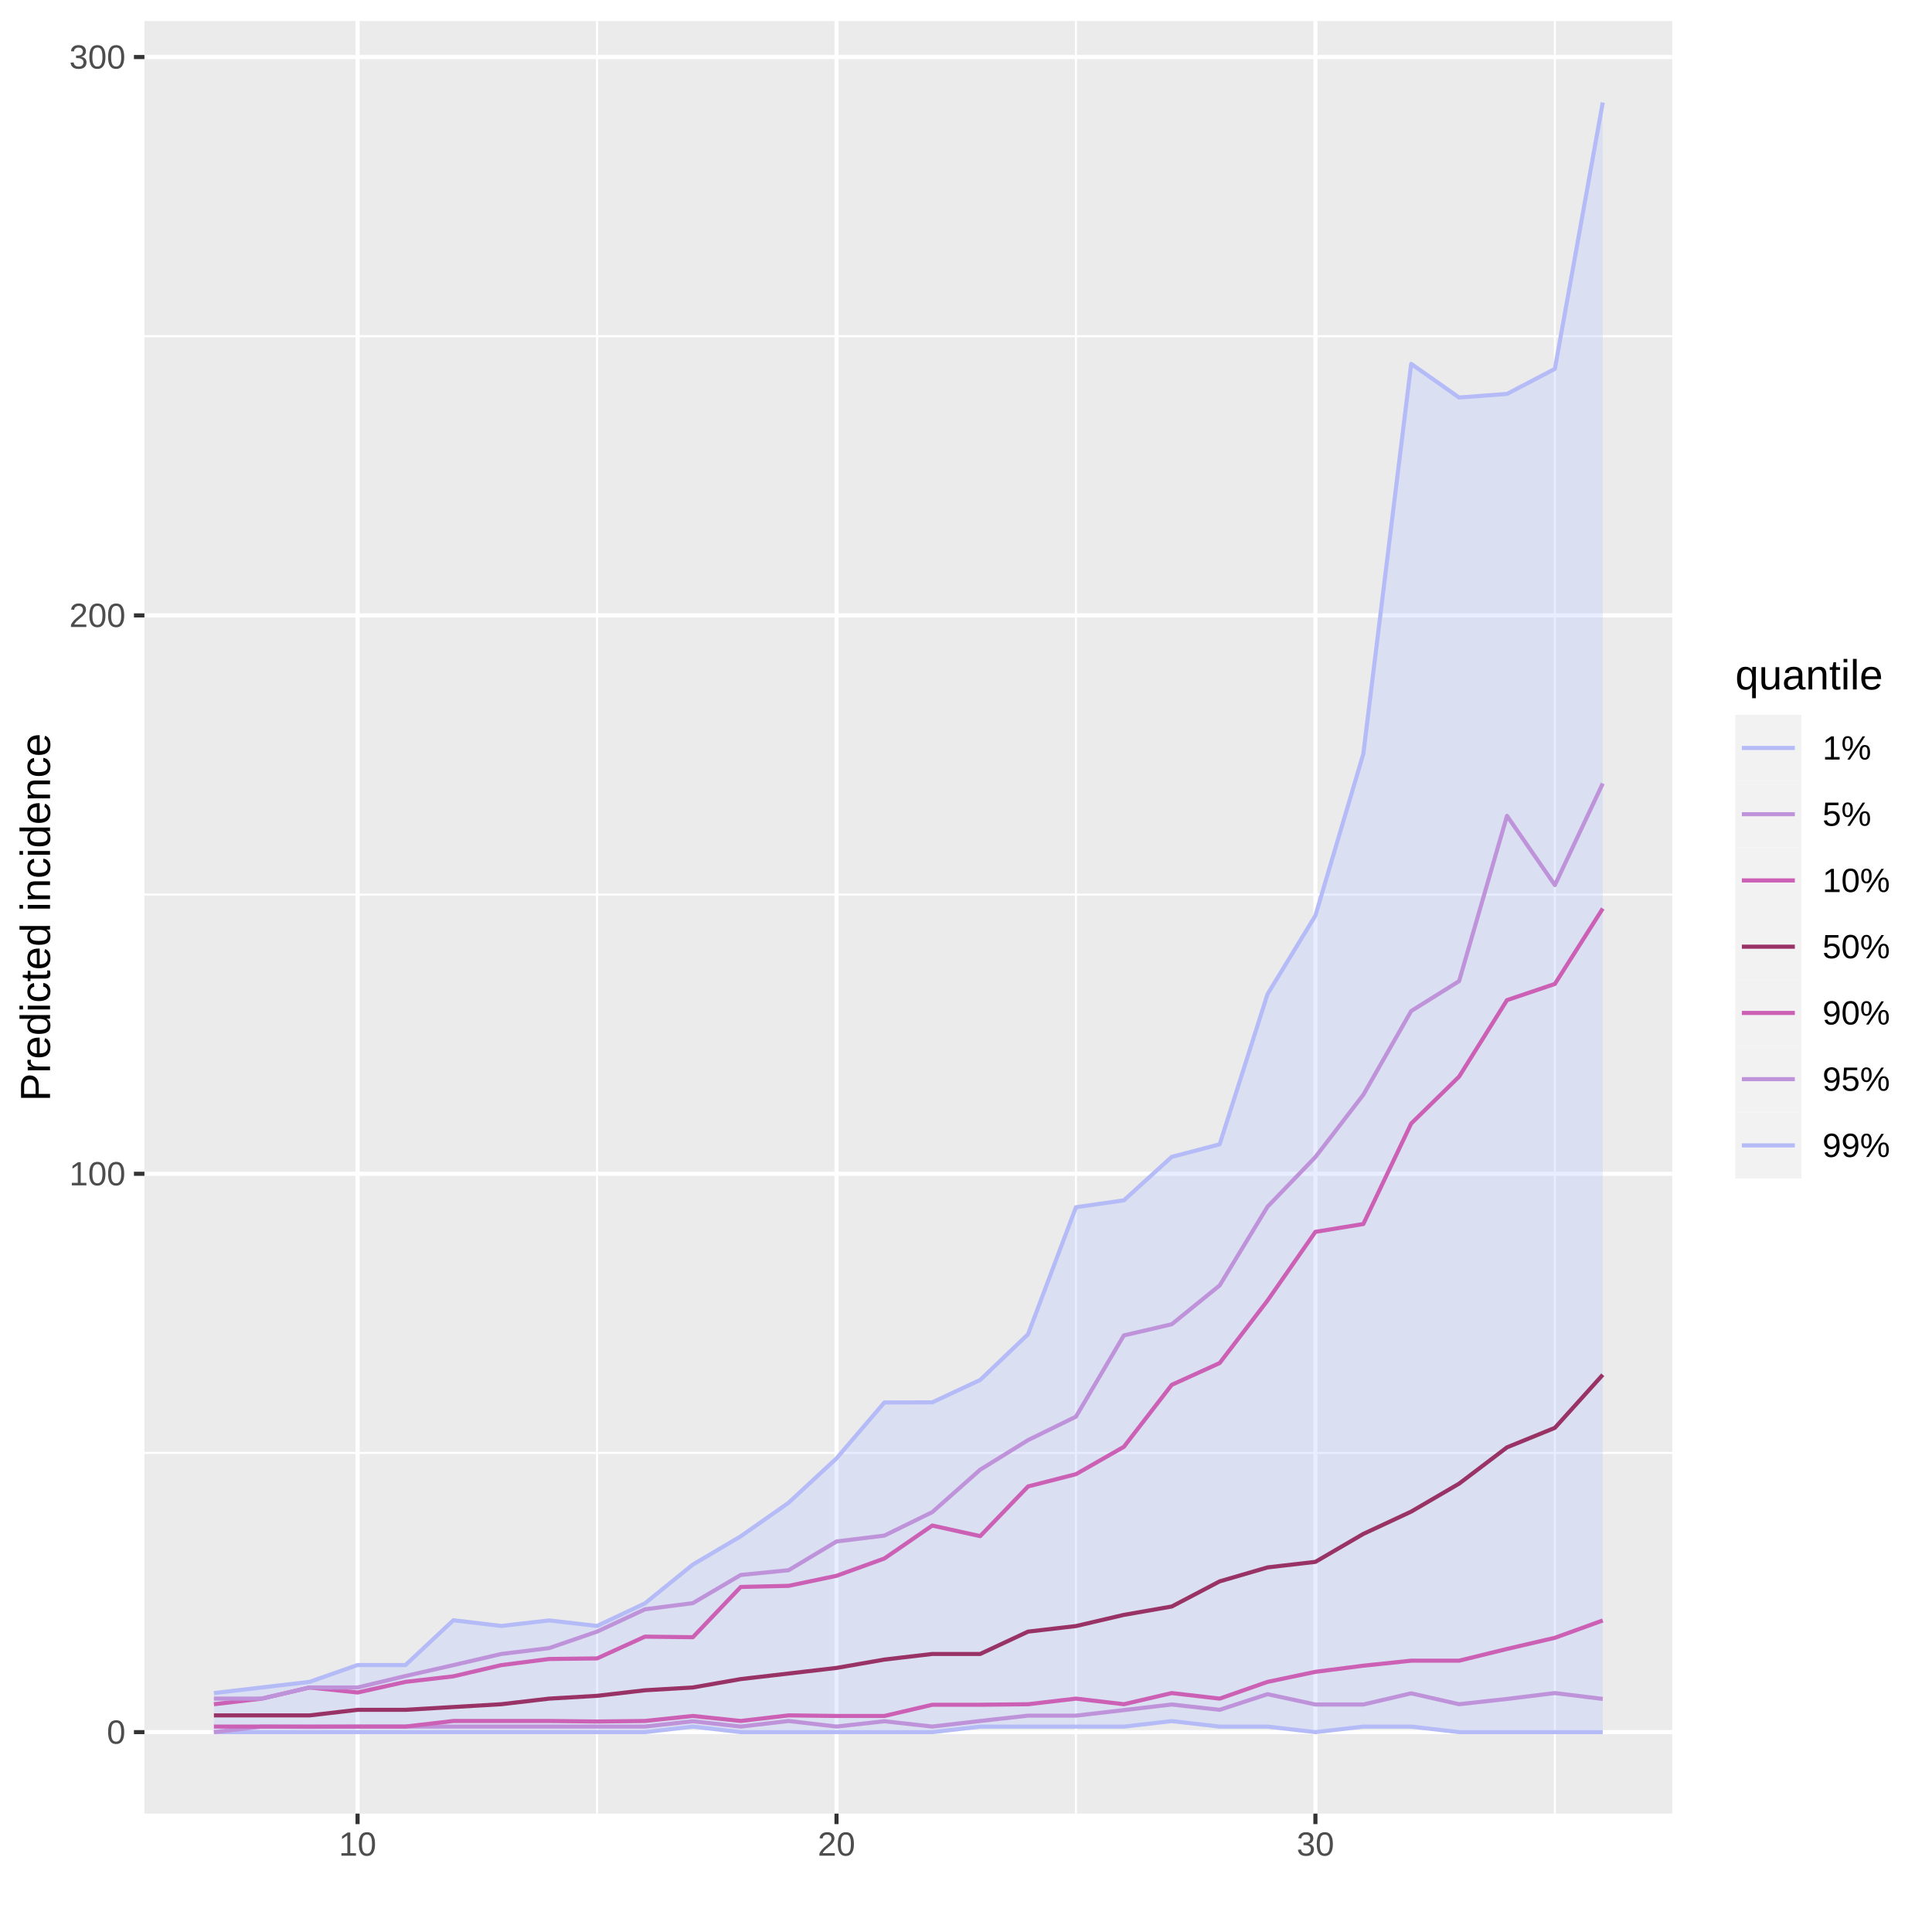
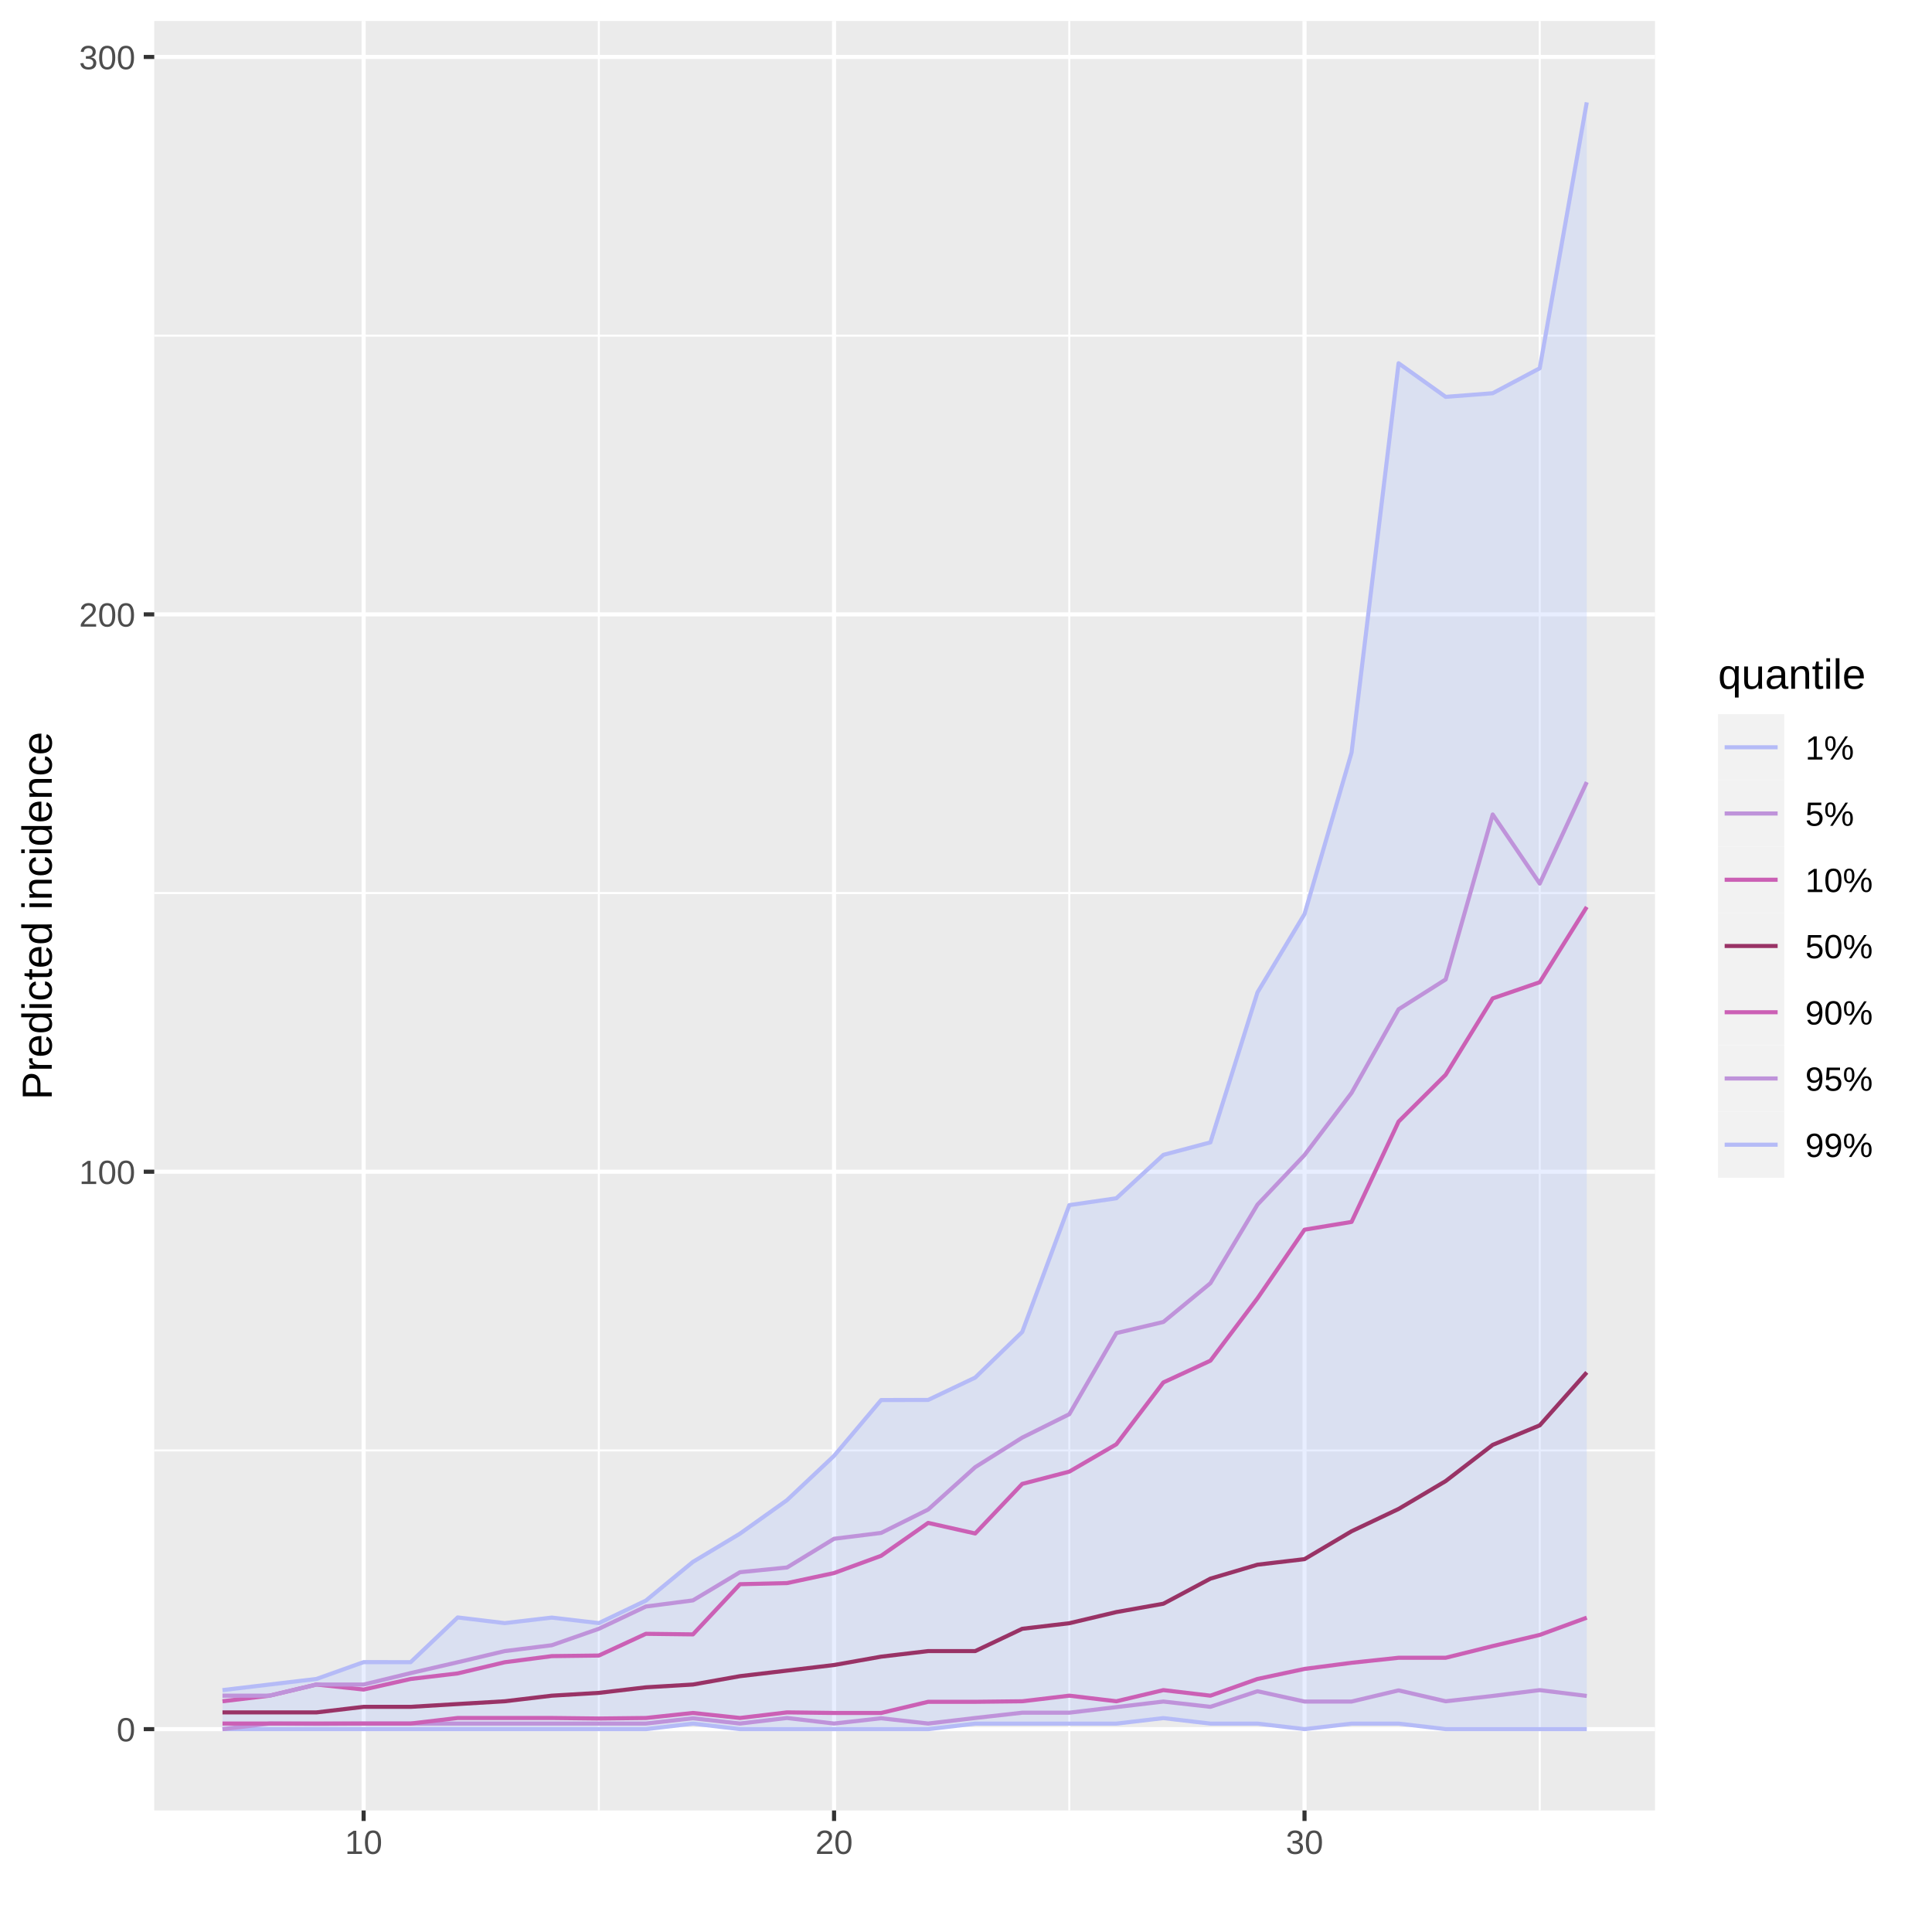
- <svg xmlns="http://www.w3.org/2000/svg" viewBox="0 0 504.00 504.00">
+ <svg xmlns="http://www.w3.org/2000/svg" class="svglite" width="504.00pt" height="504.00pt" viewBox="0 0 504.00 504.00">
  <defs>
    <style type="text/css">
-     line, polyline, polygon, path, rect, circle {
+     .svglite line, .svglite polyline, .svglite polygon, .svglite path, .svglite rect, .svglite circle {
      fill: none;
      stroke: #000000;
      stroke-linecap: round;
      stroke-linejoin: round;
      stroke-miterlimit: 10.00;
    }
  </style>
  </defs>
  <rect width="100%" height="100%" style="stroke: none; fill: #FFFFFF;" />
-   <rect x="0.00" y="0.00" width="504.00" height="504.00" style="stroke-width: 1.07; stroke: #FFFFFF; fill: #FFFFFF;" />
  <defs>
-     <clipPath id="cpMzcuNjh8NDM2LjIzfDQ3My4xMnw1LjQ4">
-       <rect x="37.68" y="5.48" width="398.55" height="467.64" />
-     </clipPath>
-   </defs>
-   <rect x="37.68" y="5.48" width="398.55" height="467.64" style="stroke-width: 1.07; stroke: none; fill: #EBEBEB;" clip-path="url(#cpMzcuNjh8NDM2LjIzfDQ3My4xMnw1LjQ4)" />
-   <polyline points="37.68,379.03 436.23,379.03 " style="stroke-width: 0.53; stroke: #FFFFFF; stroke-linecap: butt;" clip-path="url(#cpMzcuNjh8NDM2LjIzfDQ3My4xMnw1LjQ4)" />
-   <polyline points="37.68,233.37 436.23,233.37 " style="stroke-width: 0.53; stroke: #FFFFFF; stroke-linecap: butt;" clip-path="url(#cpMzcuNjh8NDM2LjIzfDQ3My4xMnw1LjQ4)" />
-   <polyline points="37.68,87.71 436.23,87.71 " style="stroke-width: 0.53; stroke: #FFFFFF; stroke-linecap: butt;" clip-path="url(#cpMzcuNjh8NDM2LjIzfDQ3My4xMnw1LjQ4)" />
-   <polyline points="155.75,473.12 155.75,5.48 " style="stroke-width: 0.53; stroke: #FFFFFF; stroke-linecap: butt;" clip-path="url(#cpMzcuNjh8NDM2LjIzfDQ3My4xMnw1LjQ4)" />
-   <polyline points="280.68,473.12 280.68,5.48 " style="stroke-width: 0.53; stroke: #FFFFFF; stroke-linecap: butt;" clip-path="url(#cpMzcuNjh8NDM2LjIzfDQ3My4xMnw1LjQ4)" />
-   <polyline points="405.62,473.12 405.62,5.48 " style="stroke-width: 0.53; stroke: #FFFFFF; stroke-linecap: butt;" clip-path="url(#cpMzcuNjh8NDM2LjIzfDQ3My4xMnw1LjQ4)" />
-   <polyline points="37.68,451.86 436.23,451.86 " style="stroke-width: 1.07; stroke: #FFFFFF; stroke-linecap: butt;" clip-path="url(#cpMzcuNjh8NDM2LjIzfDQ3My4xMnw1LjQ4)" />
-   <polyline points="37.68,306.20 436.23,306.20 " style="stroke-width: 1.07; stroke: #FFFFFF; stroke-linecap: butt;" clip-path="url(#cpMzcuNjh8NDM2LjIzfDQ3My4xMnw1LjQ4)" />
-   <polyline points="37.68,160.54 436.23,160.54 " style="stroke-width: 1.07; stroke: #FFFFFF; stroke-linecap: butt;" clip-path="url(#cpMzcuNjh8NDM2LjIzfDQ3My4xMnw1LjQ4)" />
-   <polyline points="37.68,14.88 436.23,14.88 " style="stroke-width: 1.07; stroke: #FFFFFF; stroke-linecap: butt;" clip-path="url(#cpMzcuNjh8NDM2LjIzfDQ3My4xMnw1LjQ4)" />
-   <polyline points="93.28,473.12 93.28,5.48 " style="stroke-width: 1.07; stroke: #FFFFFF; stroke-linecap: butt;" clip-path="url(#cpMzcuNjh8NDM2LjIzfDQ3My4xMnw1LjQ4)" />
-   <polyline points="218.22,473.12 218.22,5.48 " style="stroke-width: 1.07; stroke: #FFFFFF; stroke-linecap: butt;" clip-path="url(#cpMzcuNjh8NDM2LjIzfDQ3My4xMnw1LjQ4)" />
-   <polyline points="343.15,473.12 343.15,5.48 " style="stroke-width: 1.07; stroke: #FFFFFF; stroke-linecap: butt;" clip-path="url(#cpMzcuNjh8NDM2LjIzfDQ3My4xMnw1LjQ4)" />
-   <polygon points="55.80,441.67 68.29,440.21 80.79,438.74 93.28,434.35 105.77,434.37 118.27,422.67 130.76,424.16 143.25,422.72 155.75,424.16 168.24,418.27 180.74,408.15 193.23,400.78 205.72,392.02 218.22,380.44 230.71,365.86 243.20,365.83 255.70,359.99 268.19,348.06 280.68,314.93 293.18,313.13 305.67,301.79 318.17,298.52 330.66,259.34 343.15,238.86 355.65,196.66 368.14,94.92 380.63,103.70 393.13,102.76 405.62,96.23 418.11,26.74 418.11,451.86 405.62,451.86 393.13,451.86 380.63,451.86 368.14,450.42 355.65,450.42 343.15,451.86 330.66,450.42 318.17,450.42 305.67,448.98 293.18,450.42 280.68,450.42 268.19,450.42 255.70,450.42 243.20,451.86 230.71,451.86 218.22,451.86 205.72,451.86 193.23,451.86 180.74,450.42 168.24,451.86 155.75,451.86 143.25,451.86 130.76,451.86 118.27,451.86 105.77,451.86 93.28,451.86 80.79,451.86 68.29,451.86 55.80,451.86 " style="stroke-width: 0.00; stroke: none; fill: #B3C6FF; fill-opacity: 0.30;" clip-path="url(#cpMzcuNjh8NDM2LjIzfDQ3My4xMnw1LjQ4)" />
-   <polyline points="55.80,441.67 68.29,440.21 80.79,438.74 93.28,434.35 105.77,434.37 118.27,422.67 130.76,424.16 143.25,422.72 155.75,424.16 168.24,418.27 180.74,408.15 193.23,400.78 205.72,392.02 218.22,380.44 230.71,365.86 243.20,365.83 255.70,359.99 268.19,348.06 280.68,314.93 293.18,313.13 305.67,301.79 318.17,298.52 330.66,259.34 343.15,238.86 355.65,196.66 368.14,94.92 380.63,103.70 393.13,102.76 405.62,96.23 418.11,26.74 " style="stroke-width: 1.07; stroke: none;" clip-path="url(#cpMzcuNjh8NDM2LjIzfDQ3My4xMnw1LjQ4)" />
-   <polyline points="418.11,451.86 405.62,451.86 393.13,451.86 380.63,451.86 368.14,450.42 355.65,450.42 343.15,451.86 330.66,450.42 318.17,450.42 305.67,448.98 293.18,450.42 280.68,450.42 268.19,450.42 255.70,450.42 243.20,451.86 230.71,451.86 218.22,451.86 205.72,451.86 193.23,451.86 180.74,450.42 168.24,451.86 155.75,451.86 143.25,451.86 130.76,451.86 118.27,451.86 105.77,451.86 93.28,451.86 80.79,451.86 68.29,451.86 55.80,451.86 " style="stroke-width: 1.07; stroke: none;" clip-path="url(#cpMzcuNjh8NDM2LjIzfDQ3My4xMnw1LjQ4)" />
-   <polyline points="55.80,451.86 68.29,451.86 80.79,451.86 93.28,451.86 105.77,451.86 118.27,451.86 130.76,451.86 143.25,451.86 155.75,451.86 168.24,451.86 180.74,450.42 193.23,451.86 205.72,451.86 218.22,451.86 230.71,451.86 243.20,451.86 255.70,450.42 268.19,450.42 280.68,450.42 293.18,450.42 305.67,448.98 318.17,450.42 330.66,450.42 343.15,451.86 355.65,450.42 368.14,450.42 380.63,451.86 393.13,451.86 405.62,451.86 418.11,451.86 " style="stroke-width: 1.07; stroke: #B5BBF7; stroke-linecap: butt;" clip-path="url(#cpMzcuNjh8NDM2LjIzfDQ3My4xMnw1LjQ4)" />
-   <polyline points="55.80,451.86 68.29,450.41 80.79,450.48 93.28,450.41 105.77,450.41 118.27,450.41 130.76,450.41 143.25,450.41 155.75,450.41 168.24,450.41 180.74,449.02 193.23,450.41 205.72,448.95 218.22,450.41 230.71,449.02 243.20,450.41 255.70,448.95 268.19,447.56 280.68,447.56 293.18,446.11 305.67,444.65 318.17,446.04 330.66,441.96 343.15,444.65 355.65,444.65 368.14,441.74 380.63,444.58 393.13,443.20 405.62,441.67 418.11,443.20 " style="stroke-width: 1.07; stroke: #BF93DA; stroke-linecap: butt;" clip-path="url(#cpMzcuNjh8NDM2LjIzfDQ3My4xMnw1LjQ4)" />
-   <polyline points="55.80,450.41 68.29,450.41 80.79,450.41 93.28,450.41 105.77,450.41 118.27,448.95 130.76,448.95 143.25,448.95 155.75,449.09 168.24,448.95 180.74,447.64 193.23,448.95 205.72,447.49 218.22,447.64 230.71,447.64 243.20,444.72 255.70,444.72 268.19,444.58 280.68,443.12 293.18,444.58 305.67,441.67 318.17,443.12 330.66,438.75 343.15,436.13 355.65,434.53 368.14,433.22 380.63,433.22 393.13,430.16 405.62,427.25 418.11,422.73 " style="stroke-width: 1.07; stroke: #CB60B5; stroke-linecap: butt;" clip-path="url(#cpMzcuNjh8NDM2LjIzfDQ3My4xMnw1LjQ4)" />
-   <polyline points="55.80,447.49 68.29,447.49 80.79,447.49 93.28,446.04 105.77,446.04 118.27,445.31 130.76,444.58 143.25,443.12 155.75,442.39 168.24,440.94 180.74,440.21 193.23,438.02 205.72,436.57 218.22,435.11 230.71,432.93 243.20,431.47 255.70,431.47 268.19,425.64 280.68,424.19 293.18,421.27 305.67,419.09 318.17,412.53 330.66,408.89 343.15,407.44 355.65,400.15 368.14,394.33 380.63,387.04 393.13,377.57 405.62,372.48 418.11,358.64 " style="stroke-width: 1.07; stroke: #993366; stroke-linecap: butt;" clip-path="url(#cpMzcuNjh8NDM2LjIzfDQ3My4xMnw1LjQ4)" />
-   <polyline points="55.80,444.58 68.29,443.12 80.79,440.21 93.28,441.52 105.77,438.75 118.27,437.30 130.76,434.38 143.25,432.78 155.75,432.63 168.24,426.95 180.74,427.10 193.23,413.99 205.72,413.70 218.22,411.08 230.71,406.56 243.20,397.97 255.70,400.73 268.19,387.77 280.68,384.57 293.18,377.43 305.67,361.26 318.17,355.58 330.66,339.27 343.15,321.35 355.65,319.31 368.14,293.09 380.63,280.86 393.13,260.90 405.62,256.68 418.11,237.01 " style="stroke-width: 1.07; stroke: #CB60B5; stroke-linecap: butt;" clip-path="url(#cpMzcuNjh8NDM2LjIzfDQ3My4xMnw1LjQ4)" />
-   <polyline points="55.80,443.12 68.29,443.12 80.79,440.21 93.28,440.21 105.77,437.22 118.27,434.38 130.76,431.47 143.25,429.94 155.75,425.64 168.24,419.82 180.74,418.21 193.23,410.86 205.72,409.62 218.22,402.12 230.71,400.59 243.20,394.47 255.70,383.40 268.19,375.68 280.68,369.56 293.18,348.37 305.67,345.46 318.17,335.33 330.66,314.79 343.15,301.83 355.65,285.59 368.14,263.74 380.63,255.95 393.13,212.83 405.62,230.89 418.11,204.38 " style="stroke-width: 1.07; stroke: #BF93DA; stroke-linecap: butt;" clip-path="url(#cpMzcuNjh8NDM2LjIzfDQ3My4xMnw1LjQ4)" />
-   <polyline points="55.80,441.67 68.29,440.21 80.79,438.74 93.28,434.35 105.77,434.37 118.27,422.67 130.76,424.16 143.25,422.72 155.75,424.16 168.24,418.27 180.74,408.15 193.23,400.78 205.72,392.02 218.22,380.44 230.71,365.86 243.20,365.83 255.70,359.99 268.19,348.06 280.68,314.93 293.18,313.13 305.67,301.79 318.17,298.52 330.66,259.34 343.15,238.86 355.65,196.66 368.14,94.92 380.63,103.70 393.13,102.76 405.62,96.23 418.11,26.74 " style="stroke-width: 1.07; stroke: #B5BBF7; stroke-linecap: butt;" clip-path="url(#cpMzcuNjh8NDM2LjIzfDQ3My4xMnw1LjQ4)" />
-   <defs>
-     <clipPath id="cpMC4wMHw1MDQuMDB8NTA0LjAwfDAuMDA=">
+     <clipPath id="cpMC4wMHw1MDQuMDB8MC4wMHw1MDQuMDA=">
      <rect x="0.00" y="0.00" width="504.00" height="504.00" />
    </clipPath>
  </defs>
-   <g clip-path="url(#cpMC4wMHw1MDQuMDB8NTA0LjAwfDAuMDA=)">
-     <text x="27.86" y="454.89" style="font-size: 8.80px; fill: #4D4D4D; font-family: Liberation Sans;" textLength="4.89px" lengthAdjust="spacingAndGlyphs">0</text>
+   <g clip-path="url(#cpMC4wMHw1MDQuMDB8MC4wMHw1MDQuMDA=)">
+     <rect x="0.00" y="0.00" width="504.00" height="504.00" style="stroke-width: 1.07; stroke: #FFFFFF; fill: #FFFFFF;" />
  </g>
-   <g clip-path="url(#cpMC4wMHw1MDQuMDB8NTA0LjAwfDAuMDA=)">
-     <text x="18.07" y="309.23" style="font-size: 8.80px; fill: #4D4D4D; font-family: Liberation Sans;" textLength="14.68px" lengthAdjust="spacingAndGlyphs">100</text>
+   <defs>
+     <clipPath id="cpNDAuMjR8NDMxLjc0fDUuNDh8NDcyLjI5">
+       <rect x="40.24" y="5.48" width="391.50" height="466.82" />
+     </clipPath>
+   </defs>
+   <g clip-path="url(#cpNDAuMjR8NDMxLjc0fDUuNDh8NDcyLjI5)">
+     <rect x="40.24" y="5.48" width="391.50" height="466.82" style="stroke-width: 1.07; stroke: none; fill: #EBEBEB;" />
+     <polyline points="40.24,378.37 431.74,378.37 " style="stroke-width: 0.53; stroke: #FFFFFF; stroke-linecap: butt;" />
+     <polyline points="40.24,232.97 431.74,232.97 " style="stroke-width: 0.53; stroke: #FFFFFF; stroke-linecap: butt;" />
+     <polyline points="40.24,87.56 431.74,87.56 " style="stroke-width: 0.53; stroke: #FFFFFF; stroke-linecap: butt;" />
+     <polyline points="156.22,472.29 156.22,5.48 " style="stroke-width: 0.53; stroke: #FFFFFF; stroke-linecap: butt;" />
+     <polyline points="278.95,472.29 278.95,5.48 " style="stroke-width: 0.53; stroke: #FFFFFF; stroke-linecap: butt;" />
+     <polyline points="401.67,472.29 401.67,5.48 " style="stroke-width: 0.53; stroke: #FFFFFF; stroke-linecap: butt;" />
+     <polyline points="40.24,451.08 431.74,451.08 " style="stroke-width: 1.07; stroke: #FFFFFF; stroke-linecap: butt;" />
+     <polyline points="40.24,305.67 431.74,305.67 " style="stroke-width: 1.07; stroke: #FFFFFF; stroke-linecap: butt;" />
+     <polyline points="40.24,160.27 431.74,160.27 " style="stroke-width: 1.07; stroke: #FFFFFF; stroke-linecap: butt;" />
+     <polyline points="40.24,14.86 431.74,14.86 " style="stroke-width: 1.07; stroke: #FFFFFF; stroke-linecap: butt;" />
+     <polyline points="94.86,472.29 94.86,5.48 " style="stroke-width: 1.07; stroke: #FFFFFF; stroke-linecap: butt;" />
+     <polyline points="217.58,472.29 217.58,5.48 " style="stroke-width: 1.07; stroke: #FFFFFF; stroke-linecap: butt;" />
+     <polyline points="340.31,472.29 340.31,5.48 " style="stroke-width: 1.07; stroke: #FFFFFF; stroke-linecap: butt;" />
+     <polygon points="58.04,440.90 70.31,439.44 82.58,437.98 94.86,433.60 107.13,433.61 119.40,421.94 131.67,423.42 143.95,421.98 156.22,423.42 168.49,417.55 180.77,407.44 193.04,400.08 205.31,391.34 217.58,379.78 229.86,365.23 242.13,365.20 254.40,359.37 266.67,347.46 278.95,314.38 291.22,312.59 303.49,301.27 315.76,298.01 328.04,258.89 340.31,238.45 352.58,196.33 364.85,94.76 377.13,103.53 389.40,102.58 401.67,96.07 413.94,26.70 413.94,451.08 401.67,451.08 389.40,451.08 377.13,451.08 364.85,449.64 352.58,449.64 340.31,451.08 328.04,449.64 315.76,449.64 303.49,448.20 291.22,449.64 278.95,449.64 266.67,449.64 254.40,449.64 242.13,451.08 229.86,451.08 217.58,451.08 205.31,451.08 193.04,451.08 180.77,449.64 168.49,451.08 156.22,451.08 143.95,451.08 131.67,451.08 119.40,451.08 107.13,451.08 94.86,451.08 82.58,451.08 70.31,451.08 58.04,451.08 " style="stroke-width: 0.00; stroke: none; fill: #B3C6FF; fill-opacity: 0.30;" />
+     <polyline points="58.04,440.90 70.31,439.44 82.58,437.98 94.86,433.60 107.13,433.61 119.40,421.94 131.67,423.42 143.95,421.98 156.22,423.42 168.49,417.55 180.77,407.44 193.04,400.08 205.31,391.34 217.58,379.78 229.86,365.23 242.13,365.20 254.40,359.37 266.67,347.46 278.95,314.38 291.22,312.59 303.49,301.27 315.76,298.01 328.04,258.89 340.31,238.45 352.58,196.33 364.85,94.76 377.13,103.53 389.40,102.58 401.67,96.07 413.94,26.70 " style="stroke-width: 1.07; stroke: none;" />
+     <polyline points="413.94,451.08 401.67,451.08 389.40,451.08 377.13,451.08 364.85,449.64 352.58,449.64 340.31,451.08 328.04,449.64 315.76,449.64 303.49,448.20 291.22,449.64 278.95,449.64 266.67,449.64 254.40,449.64 242.13,451.08 229.86,451.08 217.58,451.08 205.31,451.08 193.04,451.08 180.77,449.64 168.49,451.08 156.22,451.08 143.95,451.08 131.67,451.08 119.40,451.08 107.13,451.08 94.86,451.08 82.58,451.08 70.31,451.08 58.04,451.08 " style="stroke-width: 1.07; stroke: none;" />
+     <polyline points="58.04,451.08 70.31,451.08 82.58,451.08 94.86,451.08 107.13,451.08 119.40,451.08 131.67,451.08 143.95,451.08 156.22,451.08 168.49,451.08 180.77,449.64 193.04,451.08 205.31,451.08 217.58,451.08 229.86,451.08 242.13,451.08 254.40,449.64 266.67,449.64 278.95,449.64 291.22,449.64 303.49,448.20 315.76,449.64 328.04,449.64 340.31,451.08 352.58,449.64 364.85,449.64 377.13,451.08 389.40,451.08 401.67,451.08 413.94,451.08 " style="stroke-width: 1.07; stroke: #B5BBF7; stroke-linecap: butt;" />
+     <polyline points="58.04,451.08 70.31,449.62 82.58,449.69 94.86,449.62 107.13,449.62 119.40,449.62 131.67,449.62 143.95,449.62 156.22,449.62 168.49,449.62 180.77,448.24 193.04,449.62 205.31,448.17 217.58,449.62 229.86,448.24 242.13,449.62 254.40,448.17 266.67,446.79 278.95,446.79 291.22,445.33 303.49,443.88 315.76,445.26 328.04,441.19 340.31,443.88 352.58,443.88 364.85,440.97 377.13,443.81 389.40,442.42 401.67,440.90 413.94,442.42 " style="stroke-width: 1.07; stroke: #BF93DA; stroke-linecap: butt;" />
+     <polyline points="58.04,449.62 70.31,449.62 82.58,449.62 94.86,449.62 107.13,449.62 119.40,448.17 131.67,448.17 143.95,448.17 156.22,448.31 168.49,448.17 180.77,446.86 193.04,448.17 205.31,446.71 217.58,446.86 229.86,446.86 242.13,443.95 254.40,443.95 266.67,443.81 278.95,442.35 291.22,443.81 303.49,440.90 315.76,442.35 328.04,437.99 340.31,435.37 352.58,433.77 364.85,432.46 377.13,432.46 389.40,429.41 401.67,426.50 413.94,422.00 " style="stroke-width: 1.07; stroke: #CB60B5; stroke-linecap: butt;" />
+     <polyline points="58.04,446.71 70.31,446.71 82.58,446.71 94.86,445.26 107.13,445.26 119.40,444.53 131.67,443.81 143.95,442.35 156.22,441.62 168.49,440.17 180.77,439.44 193.04,437.26 205.31,435.81 217.58,434.35 229.86,432.17 242.13,430.72 254.40,430.72 266.67,424.90 278.95,423.45 291.22,420.54 303.49,418.36 315.76,411.82 328.04,408.18 340.31,406.73 352.58,399.46 364.85,393.64 377.13,386.37 389.40,376.92 401.67,371.83 413.94,358.02 " style="stroke-width: 1.07; stroke: #993366; stroke-linecap: butt;" />
+     <polyline points="58.04,443.81 70.31,442.35 82.58,439.44 94.86,440.75 107.13,437.99 119.40,436.54 131.67,433.63 143.95,432.03 156.22,431.88 168.49,426.21 180.77,426.36 193.04,413.27 205.31,412.98 217.58,410.36 229.86,405.86 242.13,397.28 254.40,400.04 266.67,387.10 278.95,383.90 291.22,376.77 303.49,360.63 315.76,354.96 328.04,338.68 340.31,320.79 352.58,318.76 364.85,292.59 377.13,280.37 389.40,260.45 401.67,256.23 413.94,236.60 " style="stroke-width: 1.07; stroke: #CB60B5; stroke-linecap: butt;" />
+     <polyline points="58.04,442.35 70.31,442.35 82.58,439.44 94.86,439.44 107.13,436.46 119.40,433.63 131.67,430.72 143.95,429.19 156.22,424.90 168.49,419.09 180.77,417.49 193.04,410.14 205.31,408.91 217.58,401.42 229.86,399.89 242.13,393.79 254.40,382.74 266.67,375.03 278.95,368.92 291.22,347.77 303.49,344.86 315.76,334.75 328.04,314.25 340.31,301.31 352.58,285.10 364.85,263.29 377.13,255.51 389.40,212.47 401.67,230.50 413.94,204.03 " style="stroke-width: 1.07; stroke: #BF93DA; stroke-linecap: butt;" />
+     <polyline points="58.04,440.90 70.31,439.44 82.58,437.98 94.86,433.60 107.13,433.61 119.40,421.94 131.67,423.42 143.95,421.98 156.22,423.42 168.49,417.55 180.77,407.44 193.04,400.08 205.31,391.34 217.58,379.78 229.86,365.23 242.13,365.20 254.40,359.37 266.67,347.46 278.95,314.38 291.22,312.59 303.49,301.27 315.76,298.01 328.04,258.89 340.31,238.45 352.58,196.33 364.85,94.76 377.13,103.53 389.40,102.58 401.67,96.07 413.94,26.70 " style="stroke-width: 1.07; stroke: #B5BBF7; stroke-linecap: butt;" />
  </g>
-   <g clip-path="url(#cpMC4wMHw1MDQuMDB8NTA0LjAwfDAuMDA=)">
-     <text x="18.07" y="163.57" style="font-size: 8.80px; fill: #4D4D4D; font-family: Liberation Sans;" textLength="14.68px" lengthAdjust="spacingAndGlyphs">200</text>
-   </g>
-   <g clip-path="url(#cpMC4wMHw1MDQuMDB8NTA0LjAwfDAuMDA=)">
-     <text x="18.07" y="17.91" style="font-size: 8.80px; fill: #4D4D4D; font-family: Liberation Sans;" textLength="14.68px" lengthAdjust="spacingAndGlyphs">300</text>
-   </g>
-   <polyline points="34.94,451.86 37.68,451.86 " style="stroke-width: 1.07; stroke: #333333; stroke-linecap: butt;" clip-path="url(#cpMC4wMHw1MDQuMDB8NTA0LjAwfDAuMDA=)" />
-   <polyline points="34.94,306.20 37.68,306.20 " style="stroke-width: 1.07; stroke: #333333; stroke-linecap: butt;" clip-path="url(#cpMC4wMHw1MDQuMDB8NTA0LjAwfDAuMDA=)" />
-   <polyline points="34.94,160.54 37.68,160.54 " style="stroke-width: 1.07; stroke: #333333; stroke-linecap: butt;" clip-path="url(#cpMC4wMHw1MDQuMDB8NTA0LjAwfDAuMDA=)" />
-   <polyline points="34.94,14.88 37.68,14.88 " style="stroke-width: 1.07; stroke: #333333; stroke-linecap: butt;" clip-path="url(#cpMC4wMHw1MDQuMDB8NTA0LjAwfDAuMDA=)" />
-   <polyline points="93.28,475.86 93.28,473.12 " style="stroke-width: 1.07; stroke: #333333; stroke-linecap: butt;" clip-path="url(#cpMC4wMHw1MDQuMDB8NTA0LjAwfDAuMDA=)" />
-   <polyline points="218.22,475.86 218.22,473.12 " style="stroke-width: 1.07; stroke: #333333; stroke-linecap: butt;" clip-path="url(#cpMC4wMHw1MDQuMDB8NTA0LjAwfDAuMDA=)" />
-   <polyline points="343.15,475.86 343.15,473.12 " style="stroke-width: 1.07; stroke: #333333; stroke-linecap: butt;" clip-path="url(#cpMC4wMHw1MDQuMDB8NTA0LjAwfDAuMDA=)" />
-   <g clip-path="url(#cpMC4wMHw1MDQuMDB8NTA0LjAwfDAuMDA=)">
-     <text x="88.39" y="484.10" style="font-size: 8.80px; fill: #4D4D4D; font-family: Liberation Sans;" textLength="9.79px" lengthAdjust="spacingAndGlyphs">10</text>
-   </g>
-   <g clip-path="url(#cpMC4wMHw1MDQuMDB8NTA0LjAwfDAuMDA=)">
-     <text x="213.32" y="484.10" style="font-size: 8.80px; fill: #4D4D4D; font-family: Liberation Sans;" textLength="9.79px" lengthAdjust="spacingAndGlyphs">20</text>
-   </g>
-   <g clip-path="url(#cpMC4wMHw1MDQuMDB8NTA0LjAwfDAuMDA=)">
-     <text x="338.26" y="484.10" style="font-size: 8.80px; fill: #4D4D4D; font-family: Liberation Sans;" textLength="9.79px" lengthAdjust="spacingAndGlyphs">30</text>
-   </g>
-   <g clip-path="url(#cpMC4wMHw1MDQuMDB8NTA0LjAwfDAuMDA=)">
-     <text transform="translate(13.05,287.30) rotate(-90)" style="font-size: 11.00px; font-family: Liberation Sans;" textLength="96.00px" lengthAdjust="spacingAndGlyphs">Predicted incidence</text>
-   </g>
-   <rect x="447.19" y="165.67" width="51.33" height="147.25" style="stroke-width: 1.07; stroke: none; fill: #FFFFFF;" clip-path="url(#cpMC4wMHw1MDQuMDB8NTA0LjAwfDAuMDA=)" />
-   <g clip-path="url(#cpMC4wMHw1MDQuMDB8NTA0LjAwfDAuMDA=)">
-     <text x="452.67" y="179.86" style="font-size: 11.00px; font-family: Liberation Sans;" textLength="38.53px" lengthAdjust="spacingAndGlyphs">quantile</text>
-   </g>
-   <rect x="452.67" y="186.48" width="17.28" height="17.28" style="stroke-width: 1.07; stroke: none; fill: #F2F2F2;" clip-path="url(#cpMC4wMHw1MDQuMDB8NTA0LjAwfDAuMDA=)" />
-   <line x1="454.40" y1="195.12" x2="468.22" y2="195.12" style="stroke-width: 1.07; stroke: #B5BBF7; stroke-linecap: butt;" clip-path="url(#cpMC4wMHw1MDQuMDB8NTA0LjAwfDAuMDA=)" />
-   <rect x="452.67" y="203.76" width="17.28" height="17.28" style="stroke-width: 1.07; stroke: none; fill: #F2F2F2;" clip-path="url(#cpMC4wMHw1MDQuMDB8NTA0LjAwfDAuMDA=)" />
-   <line x1="454.40" y1="212.40" x2="468.22" y2="212.40" style="stroke-width: 1.07; stroke: #BF93DA; stroke-linecap: butt;" clip-path="url(#cpMC4wMHw1MDQuMDB8NTA0LjAwfDAuMDA=)" />
-   <rect x="452.67" y="221.04" width="17.28" height="17.28" style="stroke-width: 1.07; stroke: none; fill: #F2F2F2;" clip-path="url(#cpMC4wMHw1MDQuMDB8NTA0LjAwfDAuMDA=)" />
-   <line x1="454.40" y1="229.68" x2="468.22" y2="229.68" style="stroke-width: 1.07; stroke: #CB60B5; stroke-linecap: butt;" clip-path="url(#cpMC4wMHw1MDQuMDB8NTA0LjAwfDAuMDA=)" />
-   <rect x="452.67" y="238.32" width="17.28" height="17.28" style="stroke-width: 1.07; stroke: none; fill: #F2F2F2;" clip-path="url(#cpMC4wMHw1MDQuMDB8NTA0LjAwfDAuMDA=)" />
-   <line x1="454.40" y1="246.96" x2="468.22" y2="246.96" style="stroke-width: 1.07; stroke: #993366; stroke-linecap: butt;" clip-path="url(#cpMC4wMHw1MDQuMDB8NTA0LjAwfDAuMDA=)" />
-   <rect x="452.67" y="255.60" width="17.28" height="17.28" style="stroke-width: 1.07; stroke: none; fill: #F2F2F2;" clip-path="url(#cpMC4wMHw1MDQuMDB8NTA0LjAwfDAuMDA=)" />
-   <line x1="454.40" y1="264.24" x2="468.22" y2="264.24" style="stroke-width: 1.07; stroke: #CB60B5; stroke-linecap: butt;" clip-path="url(#cpMC4wMHw1MDQuMDB8NTA0LjAwfDAuMDA=)" />
-   <rect x="452.67" y="272.88" width="17.28" height="17.28" style="stroke-width: 1.07; stroke: none; fill: #F2F2F2;" clip-path="url(#cpMC4wMHw1MDQuMDB8NTA0LjAwfDAuMDA=)" />
-   <line x1="454.40" y1="281.52" x2="468.22" y2="281.52" style="stroke-width: 1.07; stroke: #BF93DA; stroke-linecap: butt;" clip-path="url(#cpMC4wMHw1MDQuMDB8NTA0LjAwfDAuMDA=)" />
-   <rect x="452.67" y="290.16" width="17.28" height="17.28" style="stroke-width: 1.07; stroke: none; fill: #F2F2F2;" clip-path="url(#cpMC4wMHw1MDQuMDB8NTA0LjAwfDAuMDA=)" />
-   <line x1="454.40" y1="298.80" x2="468.22" y2="298.80" style="stroke-width: 1.07; stroke: #B5BBF7; stroke-linecap: butt;" clip-path="url(#cpMC4wMHw1MDQuMDB8NTA0LjAwfDAuMDA=)" />
-   <g clip-path="url(#cpMC4wMHw1MDQuMDB8NTA0LjAwfDAuMDA=)">
-     <text x="475.43" y="198.15" style="font-size: 8.80px; font-family: Liberation Sans;" textLength="12.72px" lengthAdjust="spacingAndGlyphs">1%</text>
-   </g>
-   <g clip-path="url(#cpMC4wMHw1MDQuMDB8NTA0LjAwfDAuMDA=)">
-     <text x="475.43" y="215.43" style="font-size: 8.80px; font-family: Liberation Sans;" textLength="12.72px" lengthAdjust="spacingAndGlyphs">5%</text>
-   </g>
-   <g clip-path="url(#cpMC4wMHw1MDQuMDB8NTA0LjAwfDAuMDA=)">
-     <text x="475.43" y="232.71" style="font-size: 8.80px; font-family: Liberation Sans;" textLength="17.61px" lengthAdjust="spacingAndGlyphs">10%</text>
-   </g>
-   <g clip-path="url(#cpMC4wMHw1MDQuMDB8NTA0LjAwfDAuMDA=)">
-     <text x="475.43" y="249.99" style="font-size: 8.80px; font-family: Liberation Sans;" textLength="17.61px" lengthAdjust="spacingAndGlyphs">50%</text>
-   </g>
-   <g clip-path="url(#cpMC4wMHw1MDQuMDB8NTA0LjAwfDAuMDA=)">
-     <text x="475.43" y="267.27" style="font-size: 8.80px; font-family: Liberation Sans;" textLength="17.61px" lengthAdjust="spacingAndGlyphs">90%</text>
-   </g>
-   <g clip-path="url(#cpMC4wMHw1MDQuMDB8NTA0LjAwfDAuMDA=)">
-     <text x="475.43" y="284.55" style="font-size: 8.80px; font-family: Liberation Sans;" textLength="17.61px" lengthAdjust="spacingAndGlyphs">95%</text>
-   </g>
-   <g clip-path="url(#cpMC4wMHw1MDQuMDB8NTA0LjAwfDAuMDA=)">
-     <text x="475.43" y="301.83" style="font-size: 8.80px; font-family: Liberation Sans;" textLength="17.61px" lengthAdjust="spacingAndGlyphs">99%</text>
+   <g clip-path="url(#cpMC4wMHw1MDQuMDB8MC4wMHw1MDQuMDA=)">
+     <text x="35.31" y="454.28" text-anchor="end" style="font-size: 8.80px; fill: #4D4D4D; font-family: Liberation Sans;" textLength="5.59px" lengthAdjust="spacingAndGlyphs">0</text>
+     <text x="35.31" y="308.88" text-anchor="end" style="font-size: 8.80px; fill: #4D4D4D; font-family: Liberation Sans;" textLength="16.78px" lengthAdjust="spacingAndGlyphs">100</text>
+     <text x="35.31" y="163.47" text-anchor="end" style="font-size: 8.80px; fill: #4D4D4D; font-family: Liberation Sans;" textLength="16.78px" lengthAdjust="spacingAndGlyphs">200</text>
+     <text x="35.31" y="18.07" text-anchor="end" style="font-size: 8.80px; fill: #4D4D4D; font-family: Liberation Sans;" textLength="16.78px" lengthAdjust="spacingAndGlyphs">300</text>
+     <polyline points="37.50,451.08 40.24,451.08 " style="stroke-width: 1.07; stroke: #333333; stroke-linecap: butt;" />
+     <polyline points="37.50,305.67 40.24,305.67 " style="stroke-width: 1.07; stroke: #333333; stroke-linecap: butt;" />
+     <polyline points="37.50,160.27 40.24,160.27 " style="stroke-width: 1.07; stroke: #333333; stroke-linecap: butt;" />
+     <polyline points="37.50,14.86 40.24,14.86 " style="stroke-width: 1.07; stroke: #333333; stroke-linecap: butt;" />
+     <polyline points="94.86,475.03 94.86,472.29 " style="stroke-width: 1.07; stroke: #333333; stroke-linecap: butt;" />
+     <polyline points="217.58,475.03 217.58,472.29 " style="stroke-width: 1.07; stroke: #333333; stroke-linecap: butt;" />
+     <polyline points="340.31,475.03 340.31,472.29 " style="stroke-width: 1.07; stroke: #333333; stroke-linecap: butt;" />
+     <text x="94.86" y="483.64" text-anchor="middle" style="font-size: 8.80px; fill: #4D4D4D; font-family: Liberation Sans;" textLength="11.19px" lengthAdjust="spacingAndGlyphs">10</text>
+     <text x="217.58" y="483.64" text-anchor="middle" style="font-size: 8.80px; fill: #4D4D4D; font-family: Liberation Sans;" textLength="11.19px" lengthAdjust="spacingAndGlyphs">20</text>
+     <text x="340.31" y="483.64" text-anchor="middle" style="font-size: 8.80px; fill: #4D4D4D; font-family: Liberation Sans;" textLength="11.19px" lengthAdjust="spacingAndGlyphs">30</text>
+     <text transform="translate(13.50,238.89) rotate(-90)" text-anchor="middle" style="font-size: 11.00px; font-family: Liberation Sans;" textLength="107.81px" lengthAdjust="spacingAndGlyphs">Predicted incidence</text>
+     <rect x="442.70" y="165.03" width="55.82" height="147.71" style="stroke-width: 1.07; stroke: none; fill: #FFFFFF;" />
+     <text x="448.18" y="179.68" style="font-size: 11.00px; font-family: Liberation Sans;" textLength="44.86px" lengthAdjust="spacingAndGlyphs">quantile</text>
+     <rect x="448.18" y="186.30" width="17.28" height="17.28" style="stroke-width: 1.07; stroke: none; fill: #F2F2F2;" />
+     <line x1="449.91" y1="194.94" x2="463.73" y2="194.94" style="stroke-width: 1.07; stroke: #B5BBF7; stroke-linecap: butt;" />
+     <rect x="448.18" y="203.58" width="17.28" height="17.28" style="stroke-width: 1.07; stroke: none; fill: #F2F2F2;" />
+     <line x1="449.91" y1="212.22" x2="463.73" y2="212.22" style="stroke-width: 1.07; stroke: #BF93DA; stroke-linecap: butt;" />
+     <rect x="448.18" y="220.86" width="17.28" height="17.28" style="stroke-width: 1.07; stroke: none; fill: #F2F2F2;" />
+     <line x1="449.91" y1="229.50" x2="463.73" y2="229.50" style="stroke-width: 1.07; stroke: #CB60B5; stroke-linecap: butt;" />
+     <rect x="448.18" y="238.14" width="17.28" height="17.28" style="stroke-width: 1.07; stroke: none; fill: #F2F2F2;" />
+     <line x1="449.91" y1="246.78" x2="463.73" y2="246.78" style="stroke-width: 1.07; stroke: #993366; stroke-linecap: butt;" />
+     <rect x="448.18" y="255.42" width="17.28" height="17.28" style="stroke-width: 1.07; stroke: none; fill: #F2F2F2;" />
+     <line x1="449.91" y1="264.06" x2="463.73" y2="264.06" style="stroke-width: 1.07; stroke: #CB60B5; stroke-linecap: butt;" />
+     <rect x="448.18" y="272.70" width="17.28" height="17.28" style="stroke-width: 1.07; stroke: none; fill: #F2F2F2;" />
+     <line x1="449.91" y1="281.34" x2="463.73" y2="281.34" style="stroke-width: 1.07; stroke: #BF93DA; stroke-linecap: butt;" />
+     <rect x="448.18" y="289.98" width="17.28" height="17.28" style="stroke-width: 1.07; stroke: none; fill: #F2F2F2;" />
+     <line x1="449.91" y1="298.62" x2="463.73" y2="298.62" style="stroke-width: 1.07; stroke: #B5BBF7; stroke-linecap: butt;" />
+     <text x="470.94" y="198.15" style="font-size: 8.80px; font-family: Liberation Sans;" textLength="13.95px" lengthAdjust="spacingAndGlyphs">1%</text>
+     <text x="470.94" y="215.43" style="font-size: 8.80px; font-family: Liberation Sans;" textLength="13.95px" lengthAdjust="spacingAndGlyphs">5%</text>
+     <text x="470.94" y="232.71" style="font-size: 8.80px; font-family: Liberation Sans;" textLength="19.55px" lengthAdjust="spacingAndGlyphs">10%</text>
+     <text x="470.94" y="249.99" style="font-size: 8.80px; font-family: Liberation Sans;" textLength="19.55px" lengthAdjust="spacingAndGlyphs">50%</text>
+     <text x="470.94" y="267.27" style="font-size: 8.80px; font-family: Liberation Sans;" textLength="19.55px" lengthAdjust="spacingAndGlyphs">90%</text>
+     <text x="470.94" y="284.55" style="font-size: 8.80px; font-family: Liberation Sans;" textLength="19.55px" lengthAdjust="spacingAndGlyphs">95%</text>
+     <text x="470.94" y="301.83" style="font-size: 8.80px; font-family: Liberation Sans;" textLength="19.55px" lengthAdjust="spacingAndGlyphs">99%</text>
  </g>
</svg>
